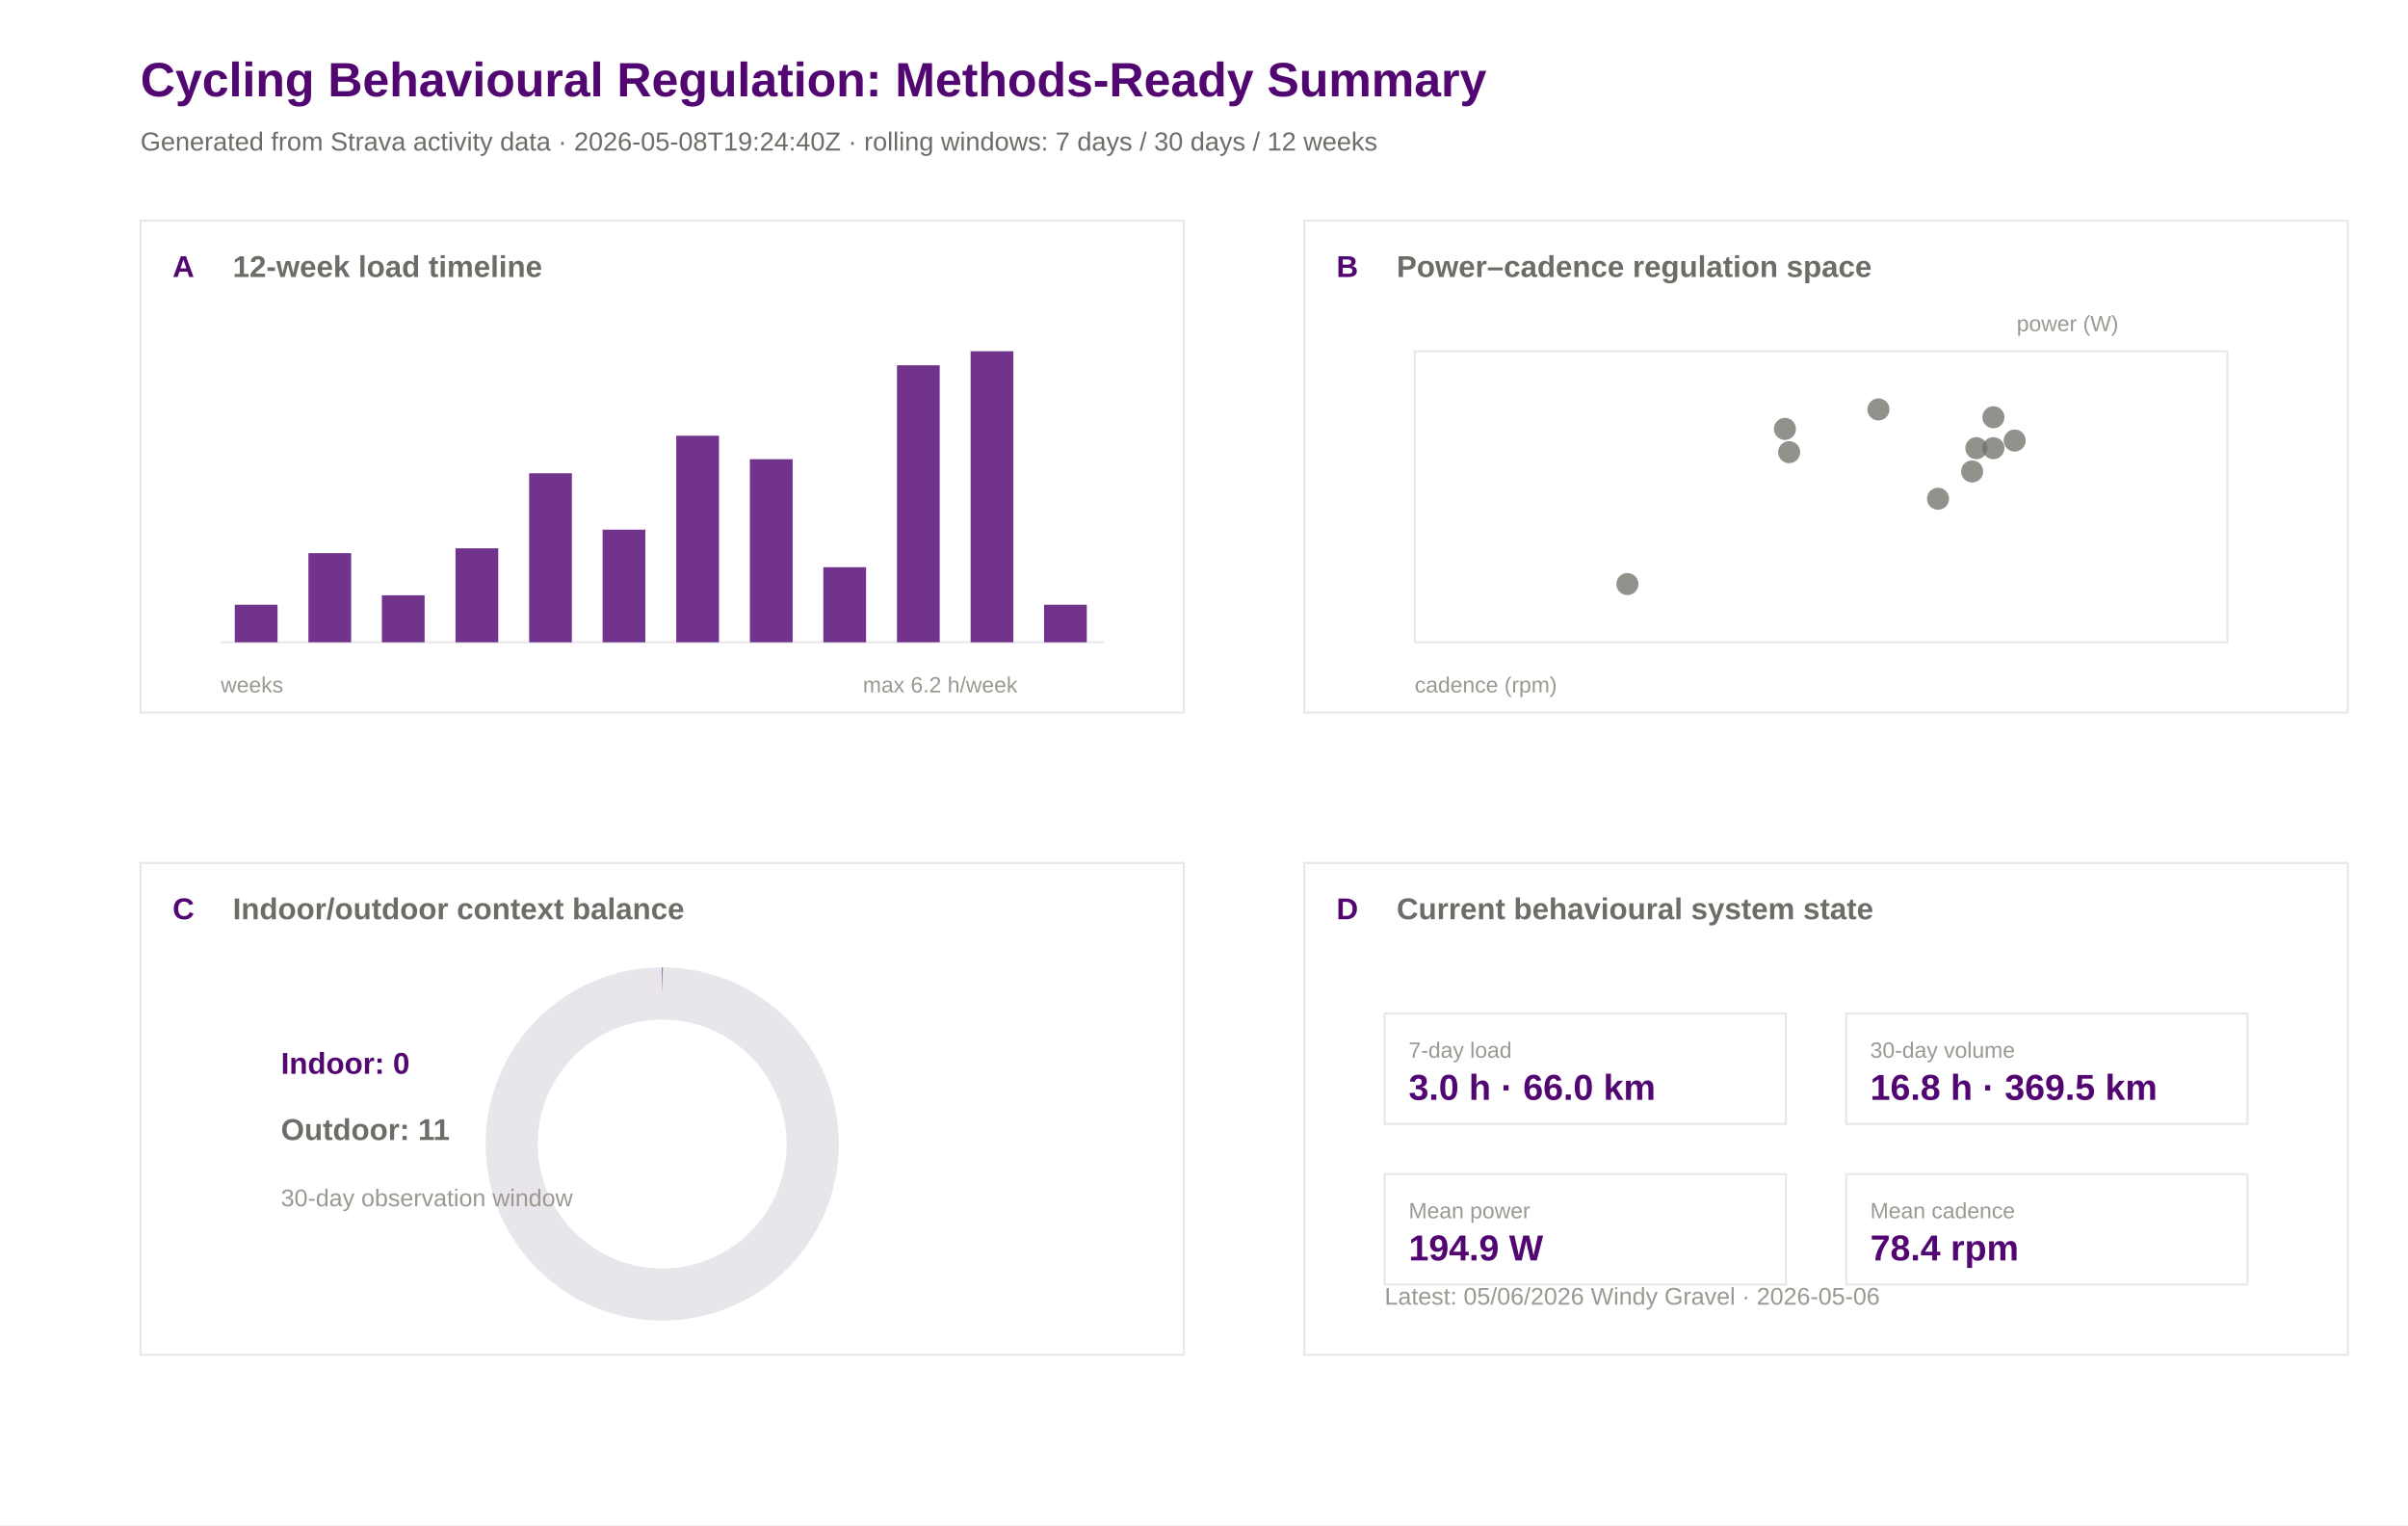
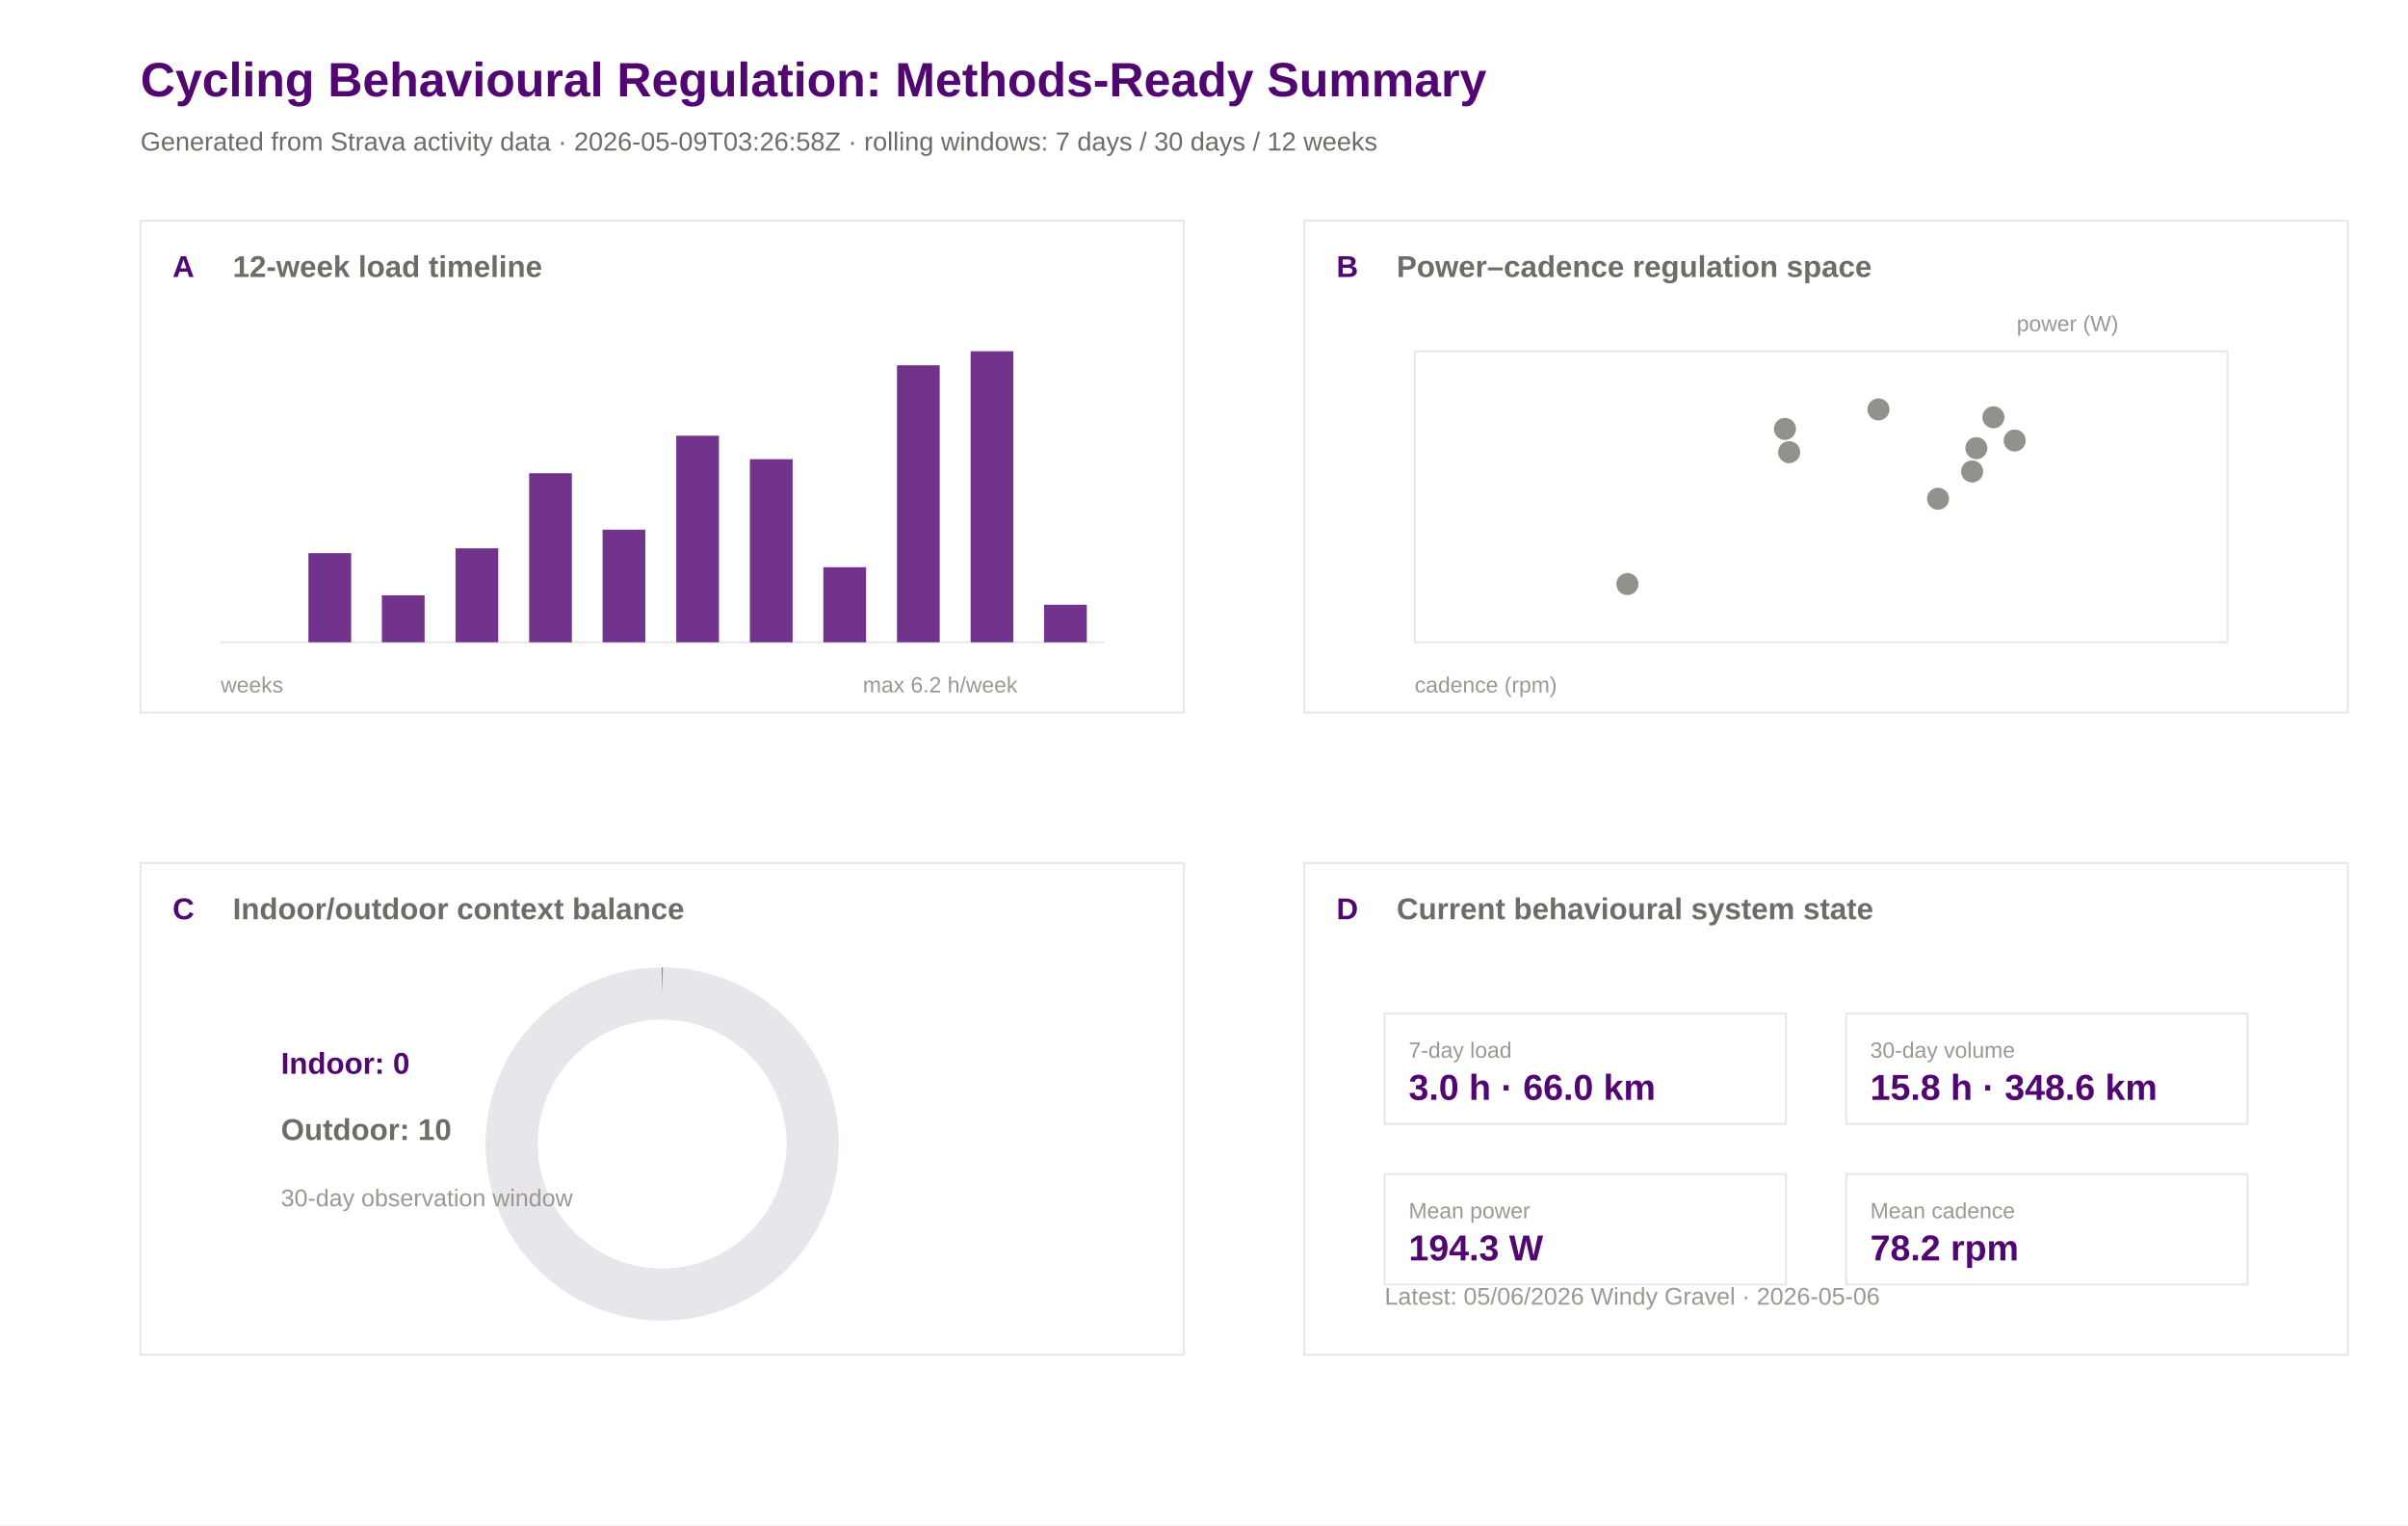
<svg xmlns="http://www.w3.org/2000/svg" width="1200" height="760" viewBox="0 0 1200 760">
  <rect width="100%" height="100%" fill="#ffffff" />
  <text x="70.0" y="48.0" font-family="Arial" font-size="24" font-weight="600" fill="#520671">Cycling Behavioural Regulation: Methods-Ready Summary</text>
-   <text x="70.0" y="75.0" font-family="Arial" font-size="13" font-weight="400" fill="#6e6c66">Generated from Strava activity data · 2026-05-08T19:24:40Z · rolling windows: 7 days / 30 days / 12 weeks</text>
+   <text x="70.0" y="75.0" font-family="Arial" font-size="13" font-weight="400" fill="#6e6c66">Generated from Strava activity data · 2026-05-09T03:26:58Z · rolling windows: 7 days / 30 days / 12 weeks</text>
  <rect x="70" y="110" width="520" height="245" fill="#ffffff" stroke="#e8e5eb" stroke-width="1" />
  <text x="86.0" y="138.0" font-family="Arial" font-size="15" font-weight="600" fill="#520671">A</text>
  <text x="116.0" y="138.0" font-family="Arial" font-size="15" font-weight="600" fill="#6e6c66">12-week load timeline</text>
  <rect x="650" y="110" width="520" height="245" fill="#ffffff" stroke="#e8e5eb" stroke-width="1" />
  <text x="666.0" y="138.0" font-family="Arial" font-size="15" font-weight="600" fill="#520671">B</text>
  <text x="696.0" y="138.0" font-family="Arial" font-size="15" font-weight="600" fill="#6e6c66">Power–cadence regulation space</text>
  <rect x="70" y="430" width="520" height="245" fill="#ffffff" stroke="#e8e5eb" stroke-width="1" />
  <text x="86.0" y="458.0" font-family="Arial" font-size="15" font-weight="600" fill="#520671">C</text>
  <text x="116.0" y="458.0" font-family="Arial" font-size="15" font-weight="600" fill="#6e6c66">Indoor/outdoor context balance</text>
  <rect x="650" y="430" width="520" height="245" fill="#ffffff" stroke="#e8e5eb" stroke-width="1" />
  <text x="666.0" y="458.0" font-family="Arial" font-size="15" font-weight="600" fill="#520671">D</text>
  <text x="696.0" y="458.0" font-family="Arial" font-size="15" font-weight="600" fill="#6e6c66">Current behavioural system state</text>
  <line x1="110" y1="320" x2="550" y2="320" stroke="#e8e5eb" />
-   <rect x="117.0" y="301.3" width="21.3" height="18.7" fill="#520671" opacity="0.82" />
+   <rect x="117.0" y="320.0" width="21.3" height="0.0" fill="#520671" opacity="0.82" />
  <rect x="153.7" y="275.6" width="21.3" height="44.4" fill="#520671" opacity="0.82" />
  <rect x="190.3" y="296.6" width="21.3" height="23.4" fill="#520671" opacity="0.82" />
  <rect x="227.0" y="273.2" width="21.3" height="46.8" fill="#520671" opacity="0.82" />
  <rect x="263.7" y="235.8" width="21.3" height="84.2" fill="#520671" opacity="0.82" />
  <rect x="300.3" y="263.9" width="21.3" height="56.1" fill="#520671" opacity="0.82" />
  <rect x="337.0" y="217.1" width="21.3" height="102.9" fill="#520671" opacity="0.82" />
  <rect x="373.7" y="228.8" width="21.3" height="91.2" fill="#520671" opacity="0.82" />
  <rect x="410.3" y="282.6" width="21.3" height="37.4" fill="#520671" opacity="0.82" />
  <rect x="447.0" y="182.0" width="21.3" height="138.0" fill="#520671" opacity="0.82" />
  <rect x="483.7" y="175.0" width="21.3" height="145.0" fill="#520671" opacity="0.82" />
  <rect x="520.3" y="301.3" width="21.3" height="18.7" fill="#520671" opacity="0.82" />
  <text x="110.0" y="345.0" font-family="Arial" font-size="11" font-weight="400" fill="#9a9890">weeks</text>
  <text x="430.0" y="345.0" font-family="Arial" font-size="11" font-weight="400" fill="#9a9890">max 6.2 h/week</text>
  <rect x="705" y="175" width="405" height="145" fill="#ffffff" stroke="#e8e5eb" />
-   <circle cx="993.4" cy="223.3" r="5.5" fill="#6e6c66" opacity="0.75" />
  <circle cx="1004.0" cy="219.5" r="5.5" fill="#6e6c66" opacity="0.75" />
  <circle cx="984.9" cy="223.3" r="5.5" fill="#6e6c66" opacity="0.75" />
  <circle cx="993.4" cy="207.9" r="5.5" fill="#6e6c66" opacity="0.75" />
  <circle cx="811.0" cy="291.0" r="5.5" fill="#6e6c66" opacity="0.75" />
  <circle cx="982.8" cy="234.9" r="5.5" fill="#6e6c66" opacity="0.75" />
  <circle cx="891.6" cy="225.3" r="5.5" fill="#6e6c66" opacity="0.75" />
  <circle cx="936.1" cy="204.0" r="5.5" fill="#6e6c66" opacity="0.75" />
  <circle cx="889.5" cy="213.7" r="5.5" fill="#6e6c66" opacity="0.75" />
  <circle cx="965.8" cy="248.5" r="5.5" fill="#6e6c66" opacity="0.75" />
  <text x="705.0" y="345.0" font-family="Arial" font-size="11" font-weight="400" fill="#9a9890">cadence (rpm)</text>
  <text x="1005.0" y="165.0" font-family="Arial" font-size="11" font-weight="400" fill="#9a9890">power (W)</text>
  <circle cx="330" cy="570" r="75" fill="none" stroke="#e8e5eb" stroke-width="26" />
  <circle cx="330" cy="570" r="75" fill="none" stroke="#520671" stroke-width="26" stroke-dasharray="0.0 471.2" transform="rotate(-90 330 570)" />
  <text x="140.0" y="535.0" font-family="Arial" font-size="15" font-weight="600" fill="#520671">Indoor: 0</text>
-   <text x="140.0" y="568.0" font-family="Arial" font-size="15" font-weight="600" fill="#6e6c66">Outdoor: 11</text>
+   <text x="140.0" y="568.0" font-family="Arial" font-size="15" font-weight="600" fill="#6e6c66">Outdoor: 10</text>
  <text x="140.0" y="601.0" font-family="Arial" font-size="12" font-weight="400" fill="#9a9890">30-day observation window</text>
  <rect x="690" y="505" width="200" height="55" fill="#ffffff" stroke="#e8e5eb" />
  <text x="702.0" y="527.0" font-family="Arial" font-size="11" font-weight="500" fill="#9a9890">7-day load</text>
  <text x="702.0" y="548.0" font-family="Arial" font-size="18" font-weight="600" fill="#520671">3.0 h · 66.0 km</text>
  <rect x="920" y="505" width="200" height="55" fill="#ffffff" stroke="#e8e5eb" />
  <text x="932.0" y="527.0" font-family="Arial" font-size="11" font-weight="500" fill="#9a9890">30-day volume</text>
-   <text x="932.0" y="548.0" font-family="Arial" font-size="18" font-weight="600" fill="#520671">16.8 h · 369.5 km</text>
+   <text x="932.0" y="548.0" font-family="Arial" font-size="18" font-weight="600" fill="#520671">15.8 h · 348.6 km</text>
  <rect x="690" y="585" width="200" height="55" fill="#ffffff" stroke="#e8e5eb" />
  <text x="702.0" y="607.0" font-family="Arial" font-size="11" font-weight="500" fill="#9a9890">Mean power</text>
-   <text x="702.0" y="628.0" font-family="Arial" font-size="18" font-weight="600" fill="#520671">194.9 W</text>
+   <text x="702.0" y="628.0" font-family="Arial" font-size="18" font-weight="600" fill="#520671">194.3 W</text>
  <rect x="920" y="585" width="200" height="55" fill="#ffffff" stroke="#e8e5eb" />
  <text x="932.0" y="607.0" font-family="Arial" font-size="11" font-weight="500" fill="#9a9890">Mean cadence</text>
-   <text x="932.0" y="628.0" font-family="Arial" font-size="18" font-weight="600" fill="#520671">78.4 rpm</text>
+   <text x="932.0" y="628.0" font-family="Arial" font-size="18" font-weight="600" fill="#520671">78.2 rpm</text>
  <text x="690.0" y="650.0" font-family="Arial" font-size="12" font-weight="400" fill="#9a9890">Latest: 05/06/2026 Windy Gravel · 2026-05-06</text>
</svg>
